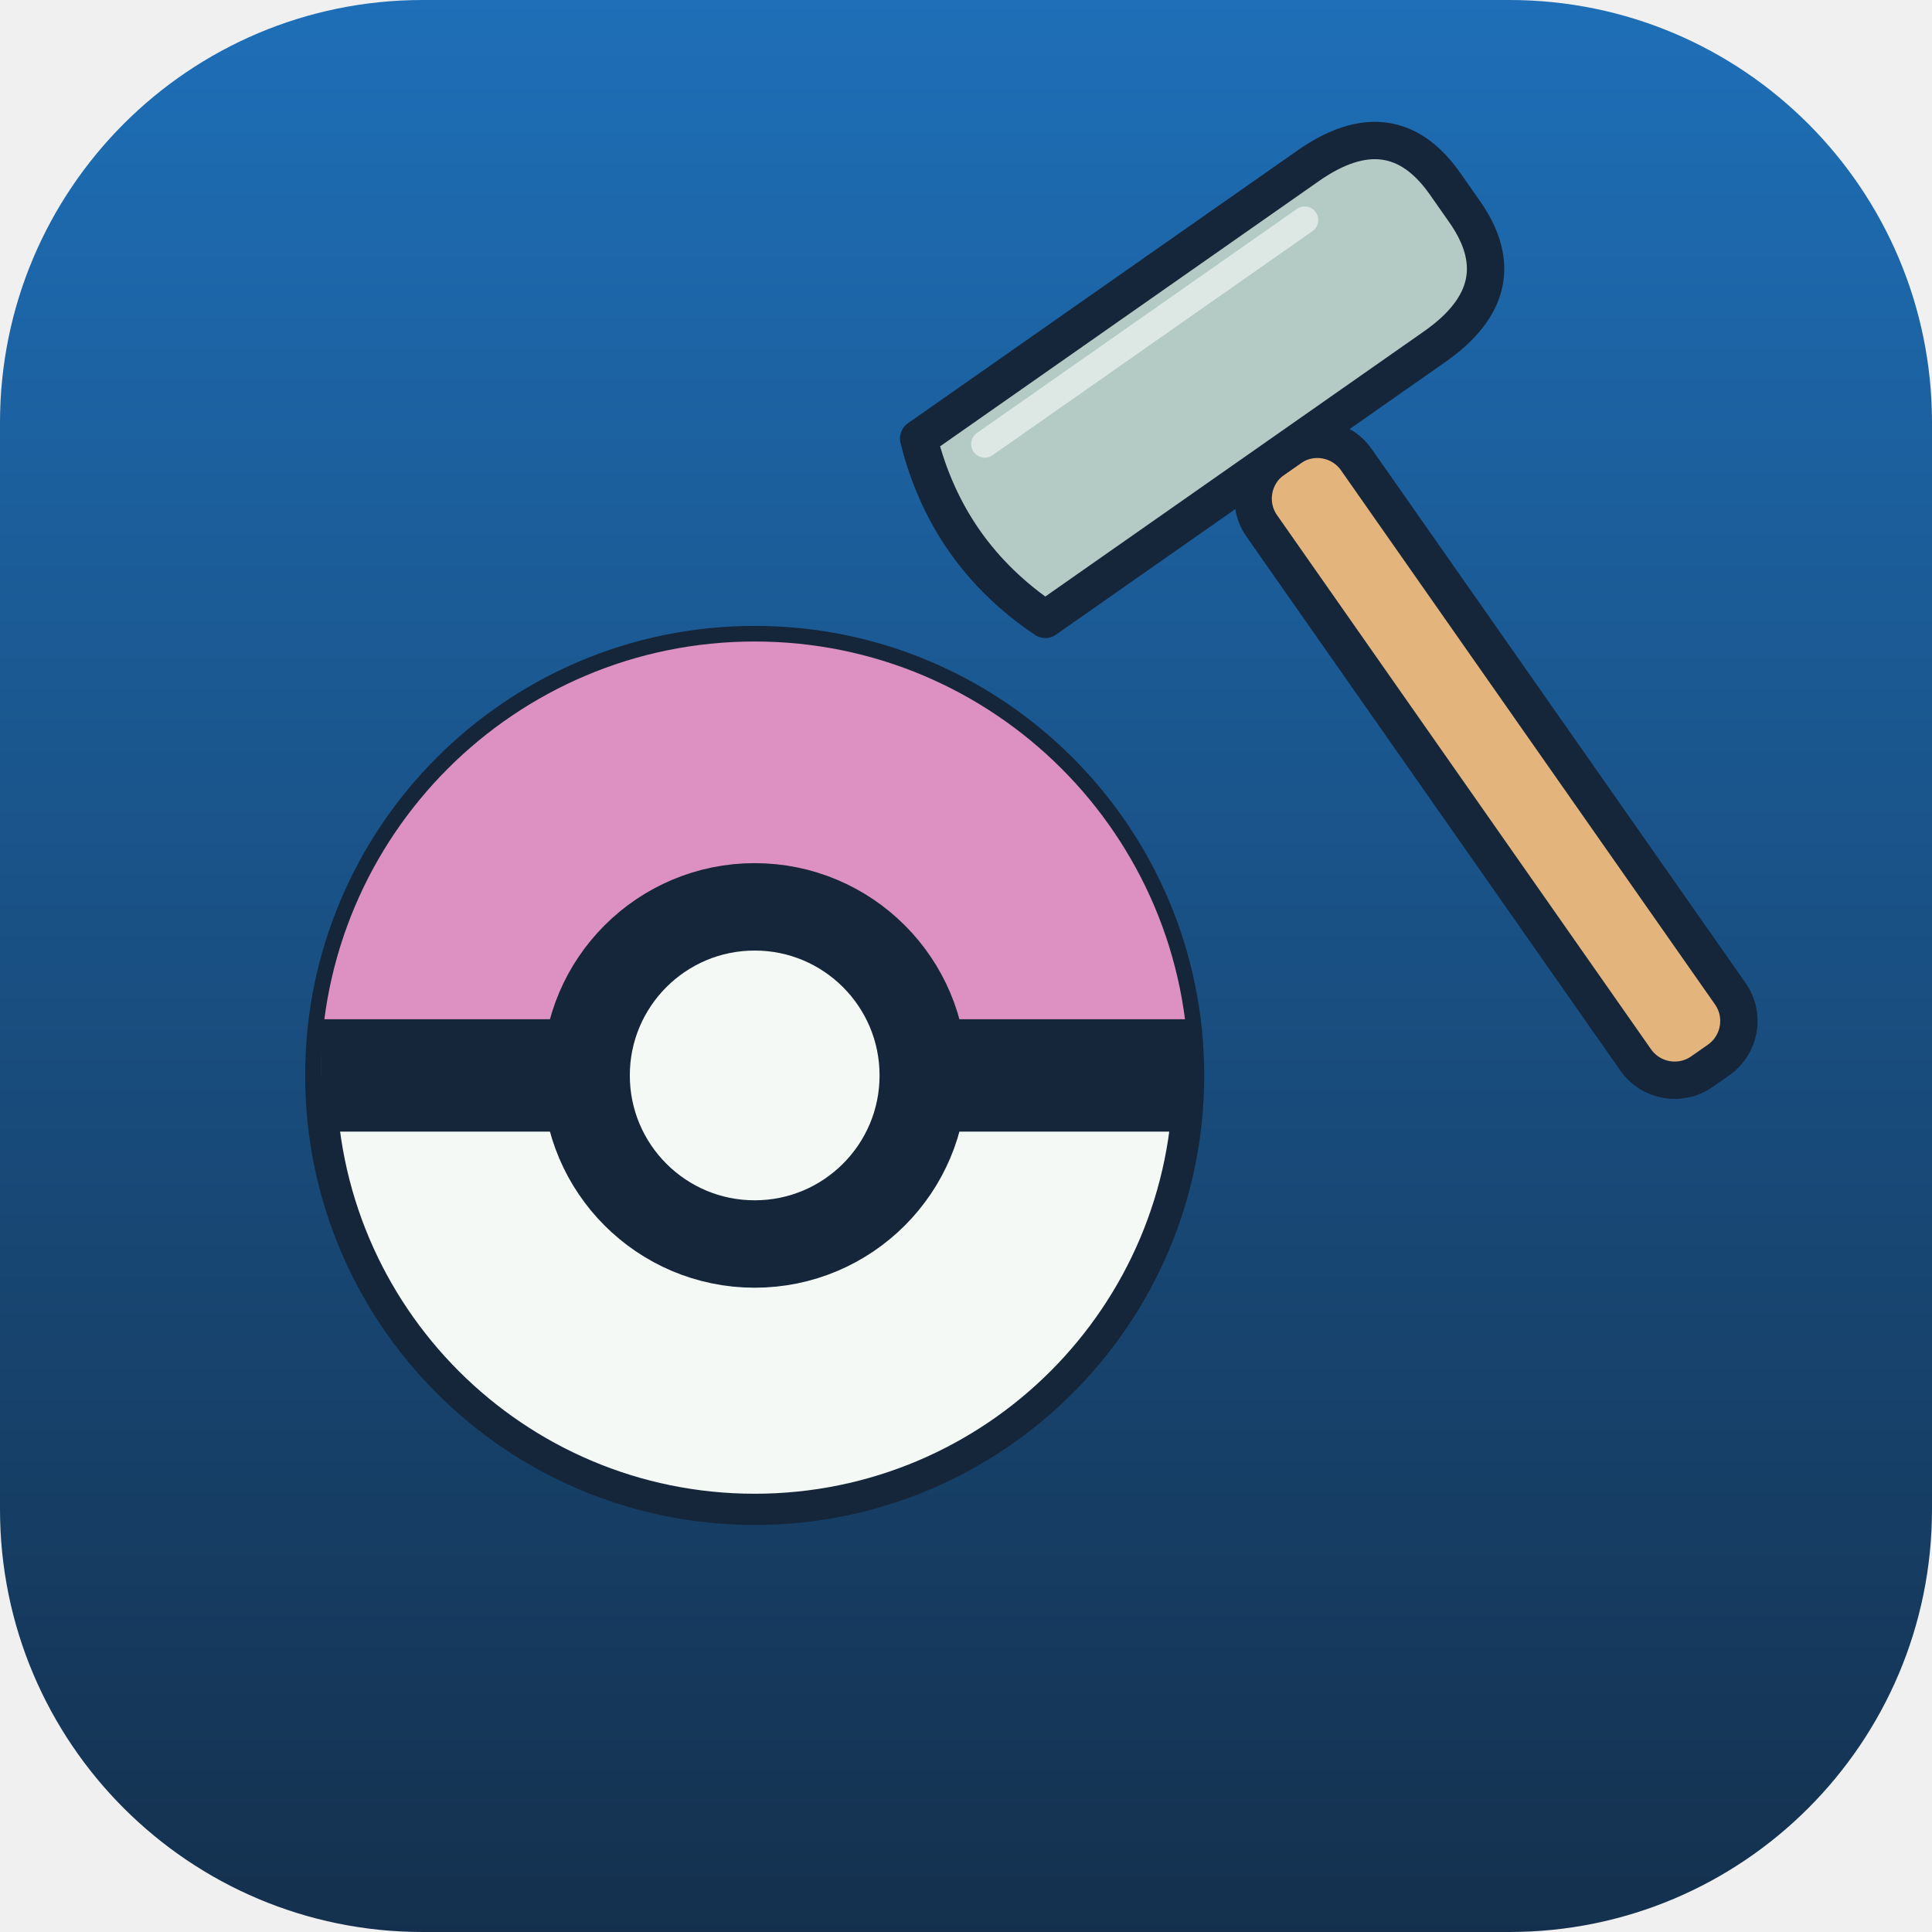
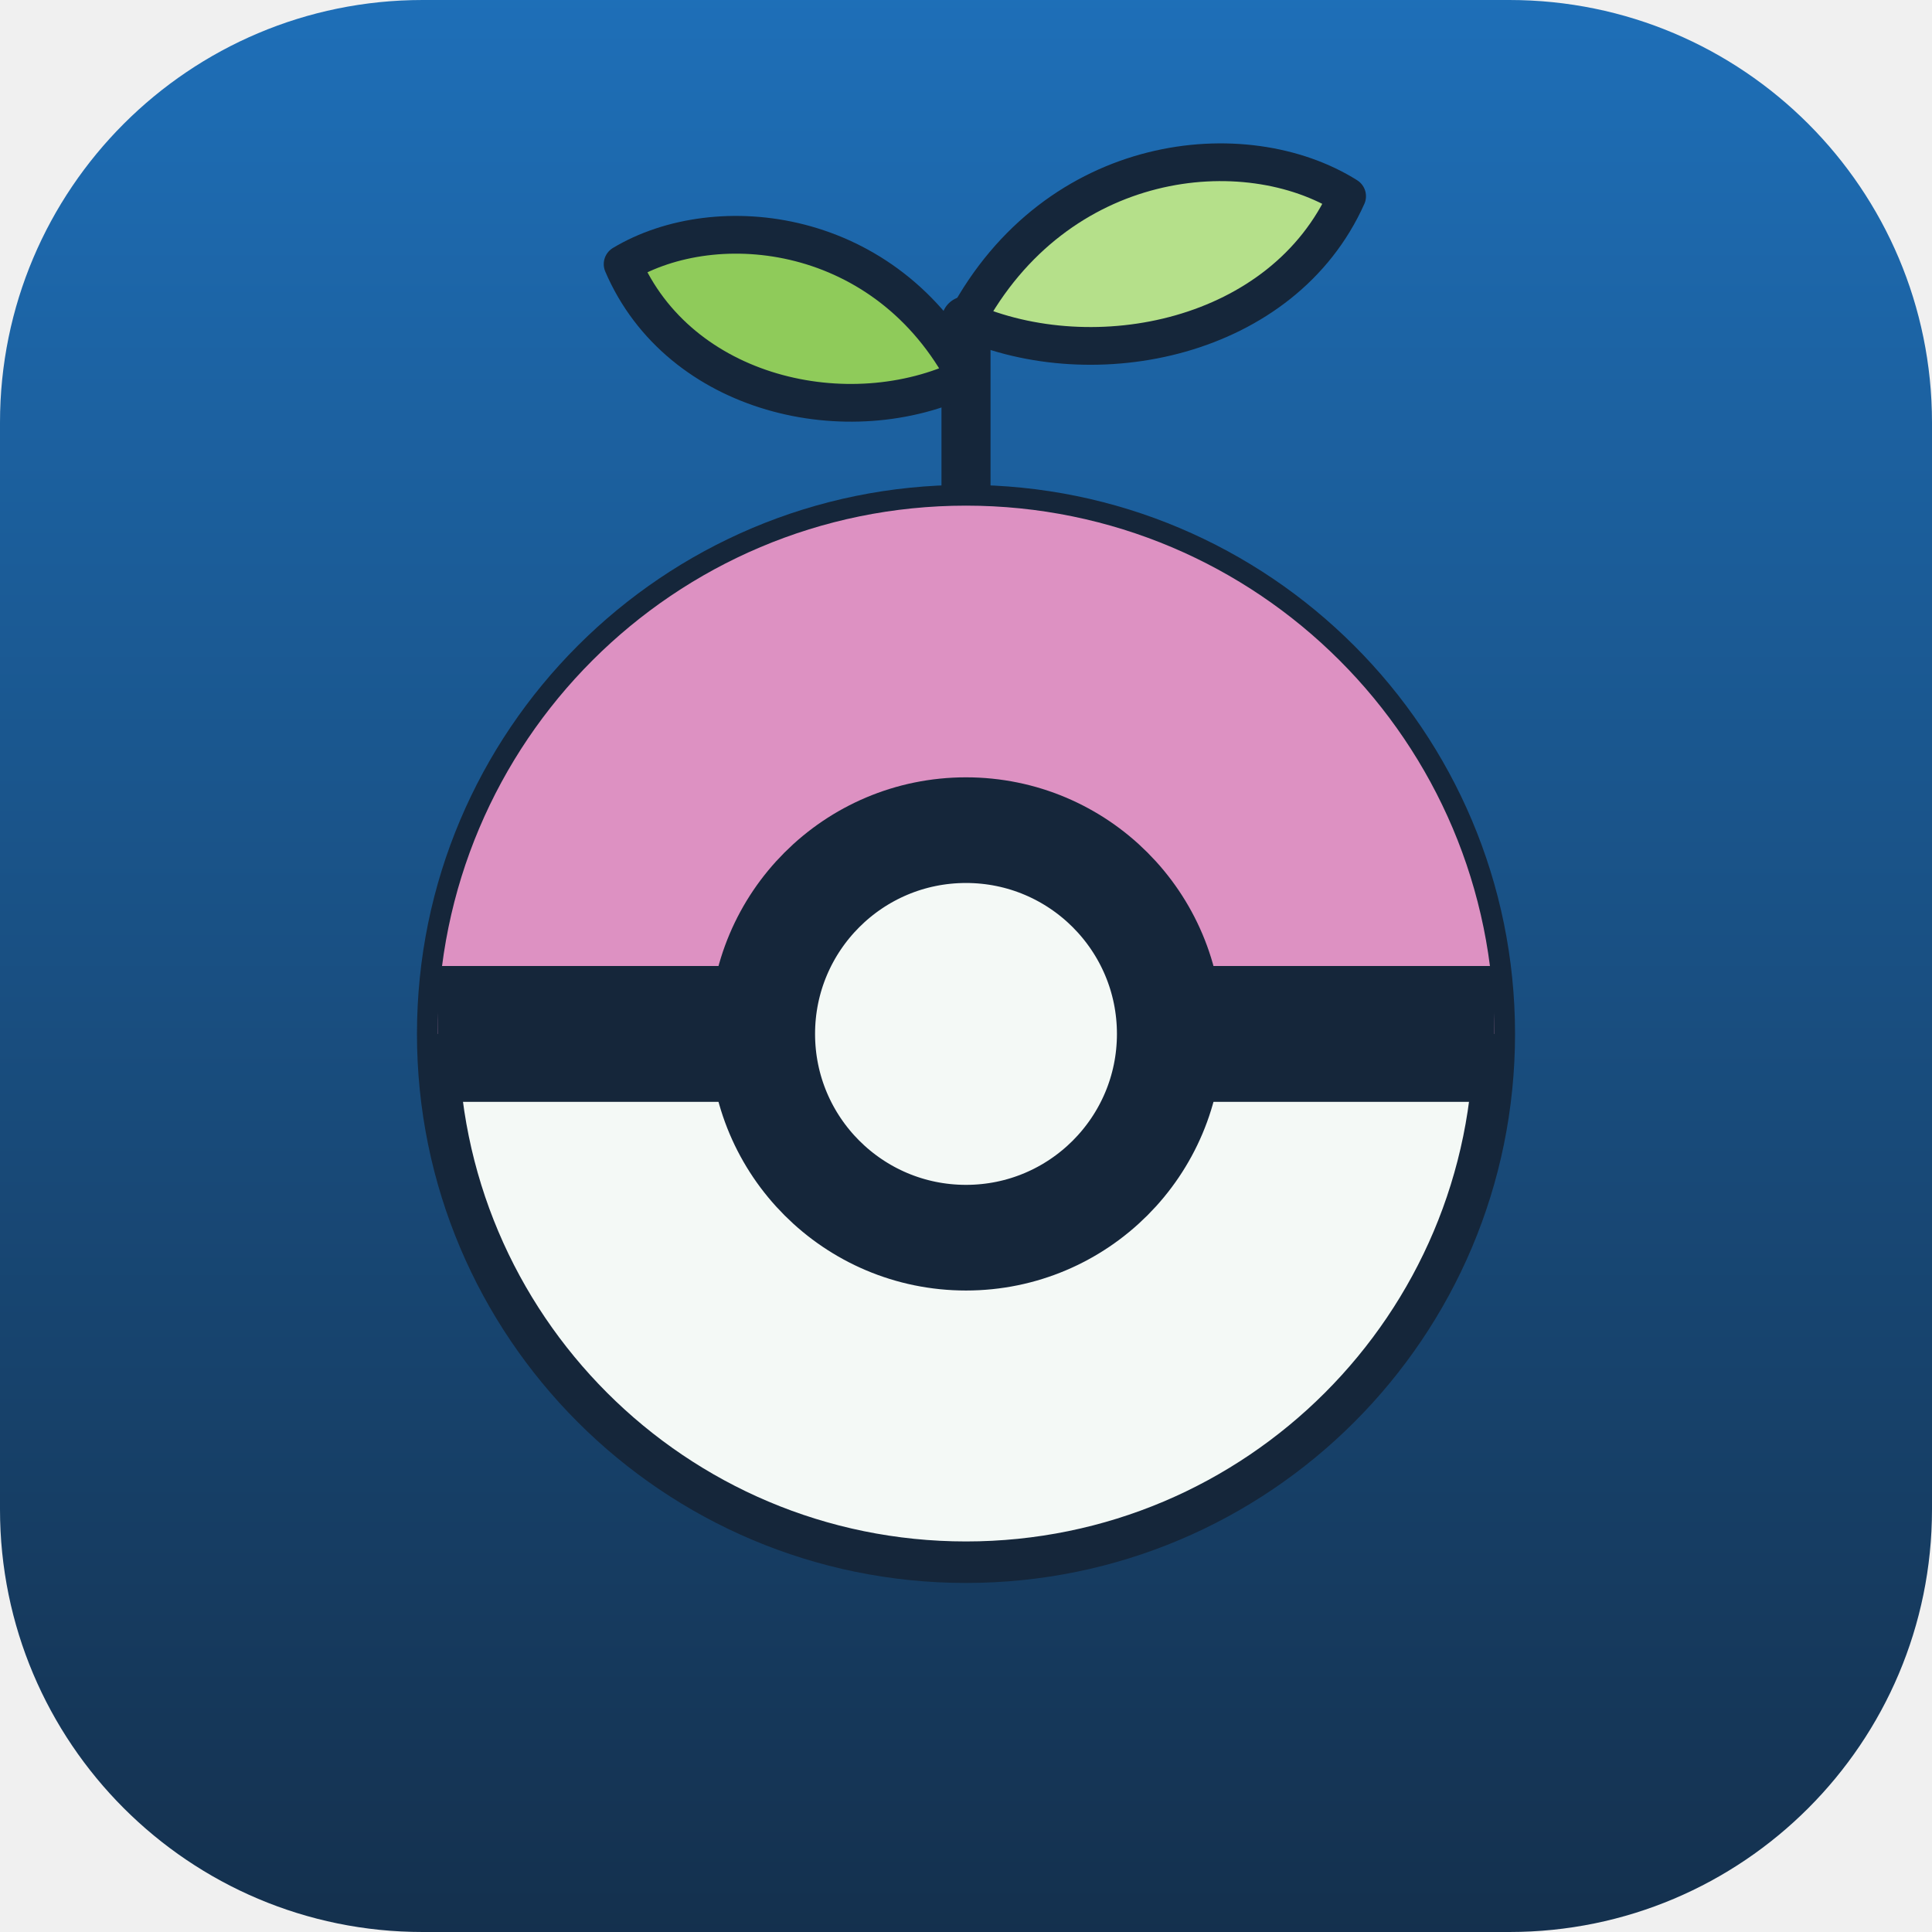
<svg xmlns="http://www.w3.org/2000/svg" viewBox="0 0 1024 1024" width="1024" height="1024">
  <defs>
    <linearGradient id="fond" x1="0" y1="0" x2="0" y2="1">
      <stop offset="0" stop-color="#1E6FB8" />
      <stop offset="1" stop-color="#14304D" />
    </linearGradient>
  </defs>
  <rect width="1024" height="1024" rx="224" fill="url(#fond)" />
-   <g transform="translate(700 270) rotate(-35) scale(.9)">
-     <rect x="-34" y="-40" width="68" height="440" rx="28" fill="#E3B57C" stroke="#15263A" stroke-width="22" />
-     <path d="M-170 -170H110Q170 -170 170 -115V-95Q170 -40 110 -40H-170Q-195 -105 -170 -170Z" fill="#B3CBC4" stroke="#15263A" stroke-width="22" stroke-linejoin="round" />
-     <path d="M-140 -145H90" stroke="#FFFFFF" stroke-width="16" stroke-linecap="round" opacity=".55" />
+   <g stroke="#15263A" stroke-linejoin="round" stroke-linecap="round">
+     <path d="M512 290V170" fill="none" stroke-width="26" />
+     <path d="M512 200C470 120 380 110 330 140 360 210 450 230 512 200Z" fill="#8FCB5A" stroke-width="20" />
+     <path d="M512 170C560 80 660 70 714 104 680 180 580 200 512 170Z" fill="#B5E08A" stroke-width="20" />
  </g>
-   <g transform="translate(400 570) scale(.8273)">
-     <circle r="278" fill="#F4F9F6" stroke="#15263A" stroke-width="20" />
-     <path d="M-278 0a278 278 0 0 1 556 0z" fill="#DD91C2" />
-     <rect x="-278" y="-36" width="556" height="72" fill="#15263A" />
+   <g transform="translate(512 548)">
+     <circle r="280" fill="#F4F9F6" stroke="#15263A" stroke-width="22" />
+     <path d="M-280 0a280 280 0 0 1 560 0z" fill="#DD91C2" />
+     <rect x="-280" y="-36" width="560" height="72" fill="#15263A" />
    <circle r="108" fill="#F4F9F6" stroke="#15263A" stroke-width="56" />
  </g>
</svg>
